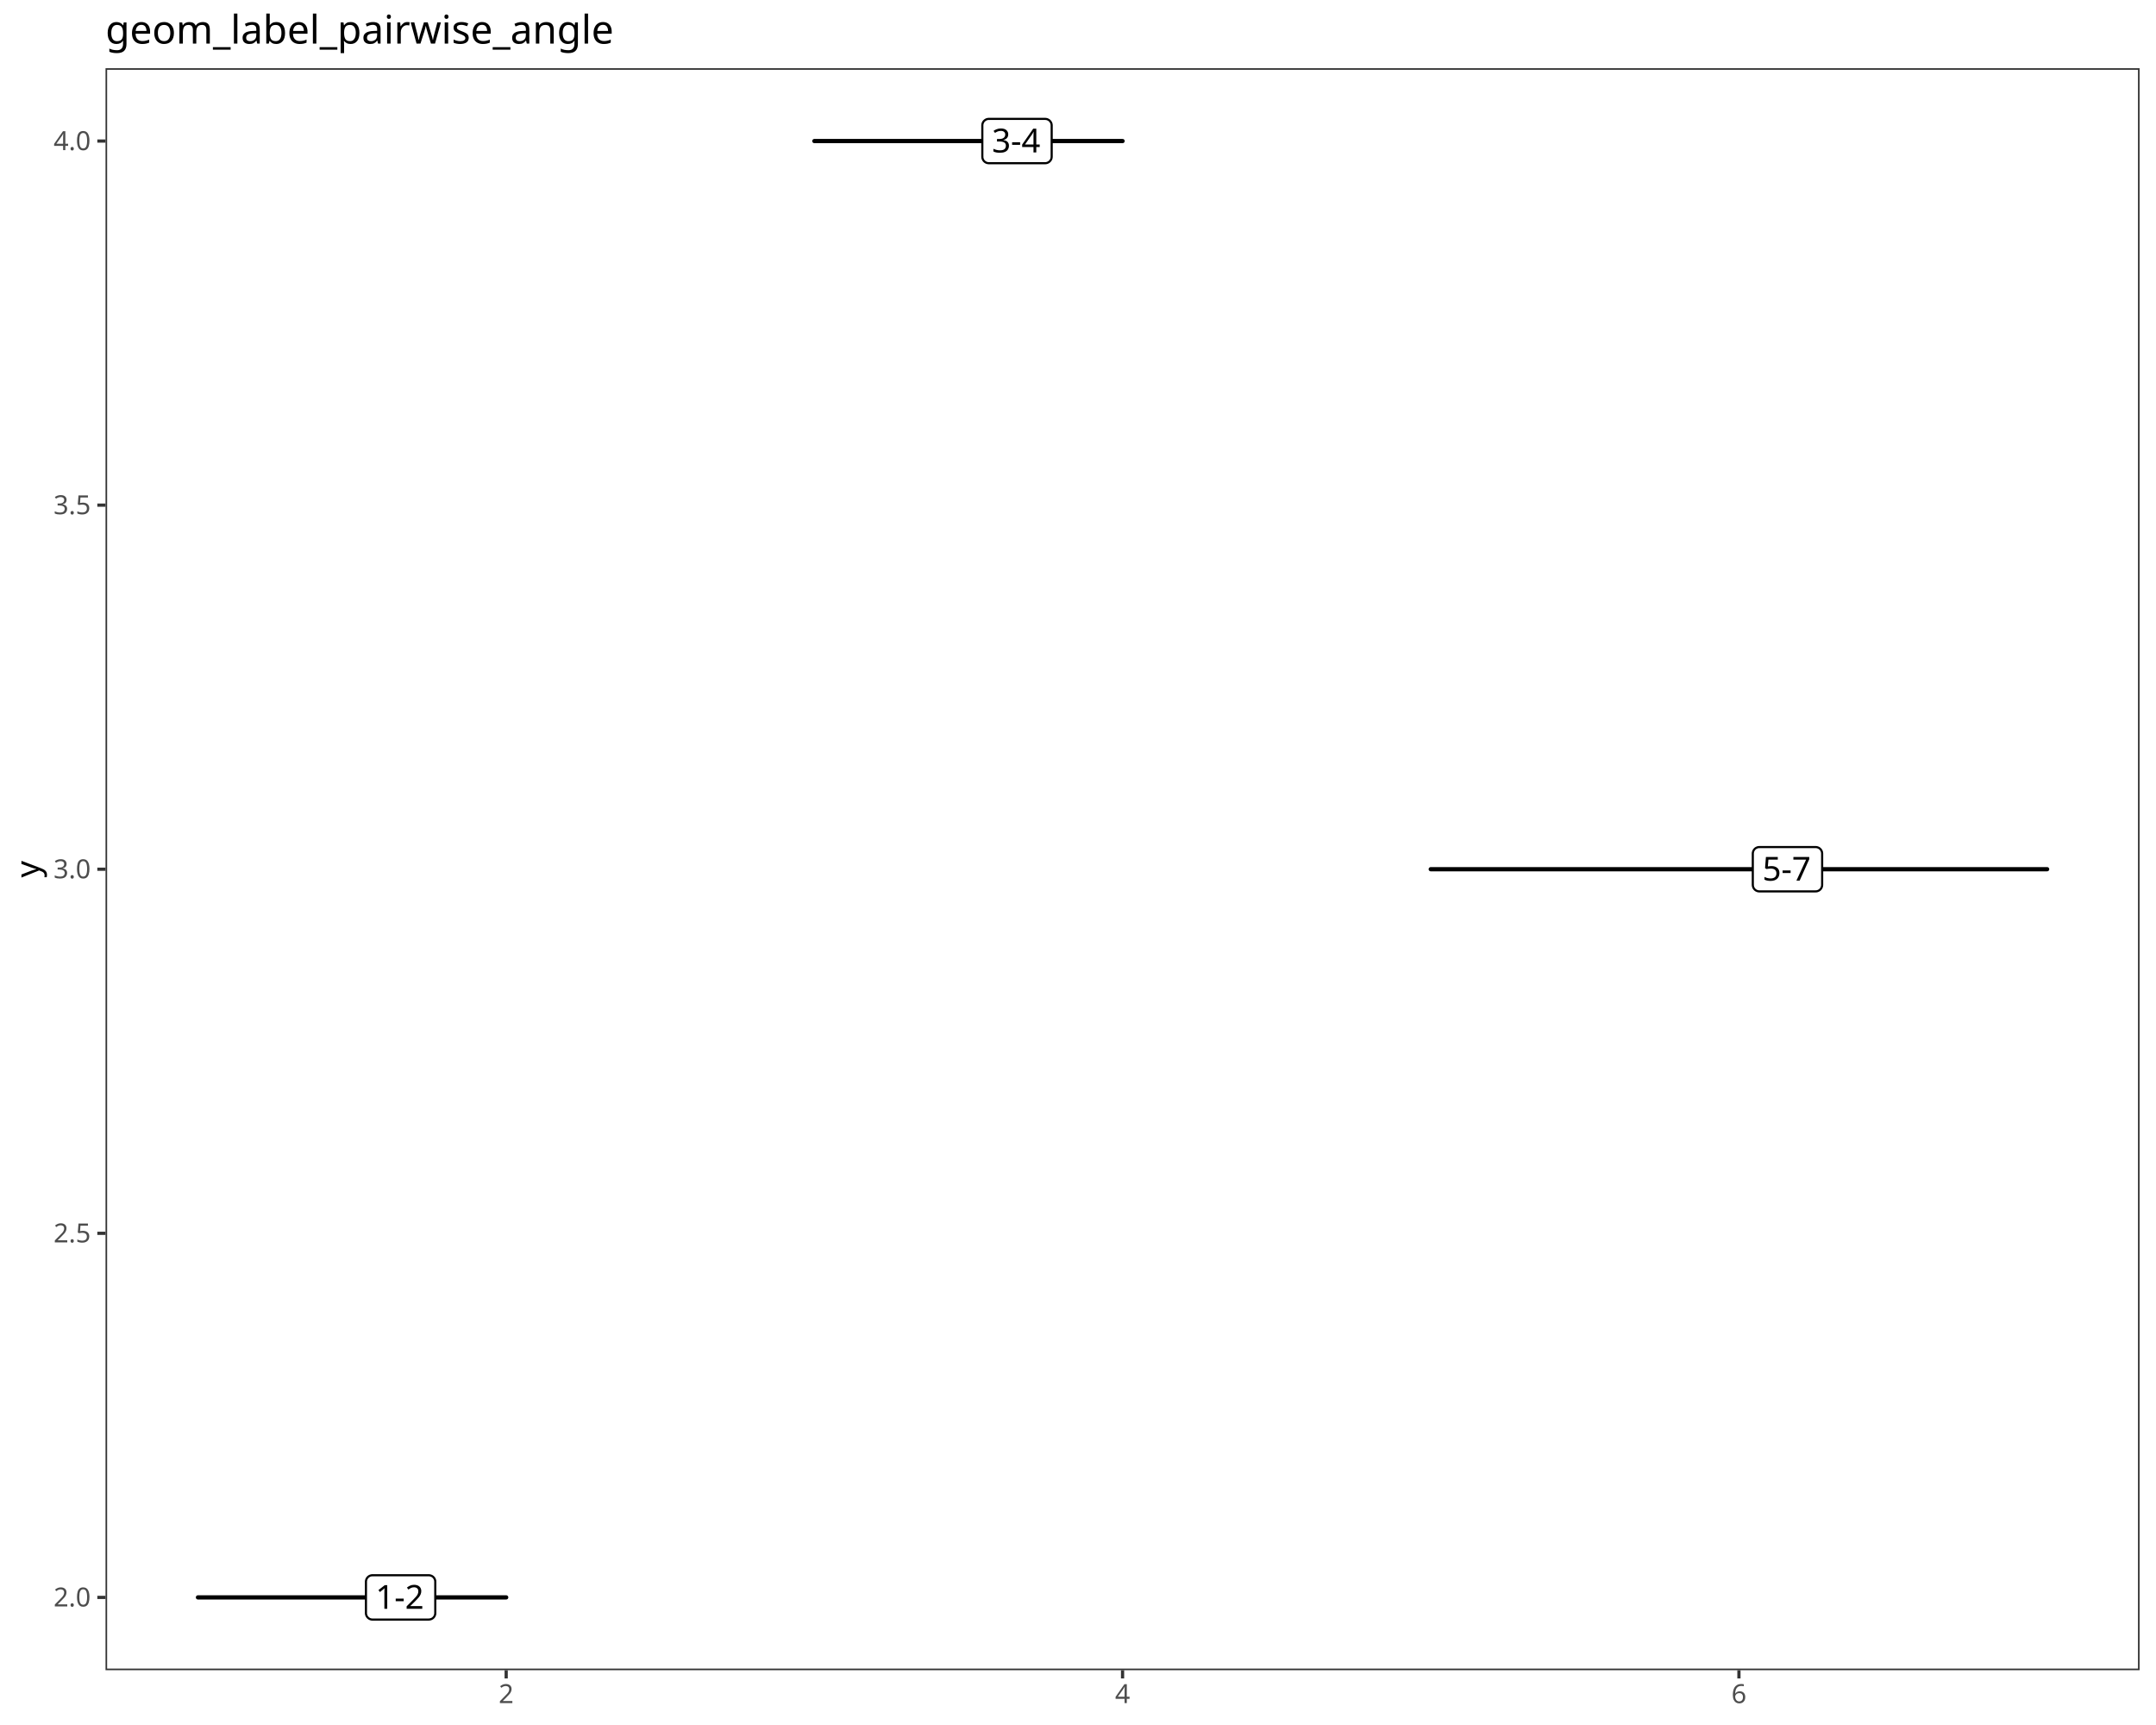
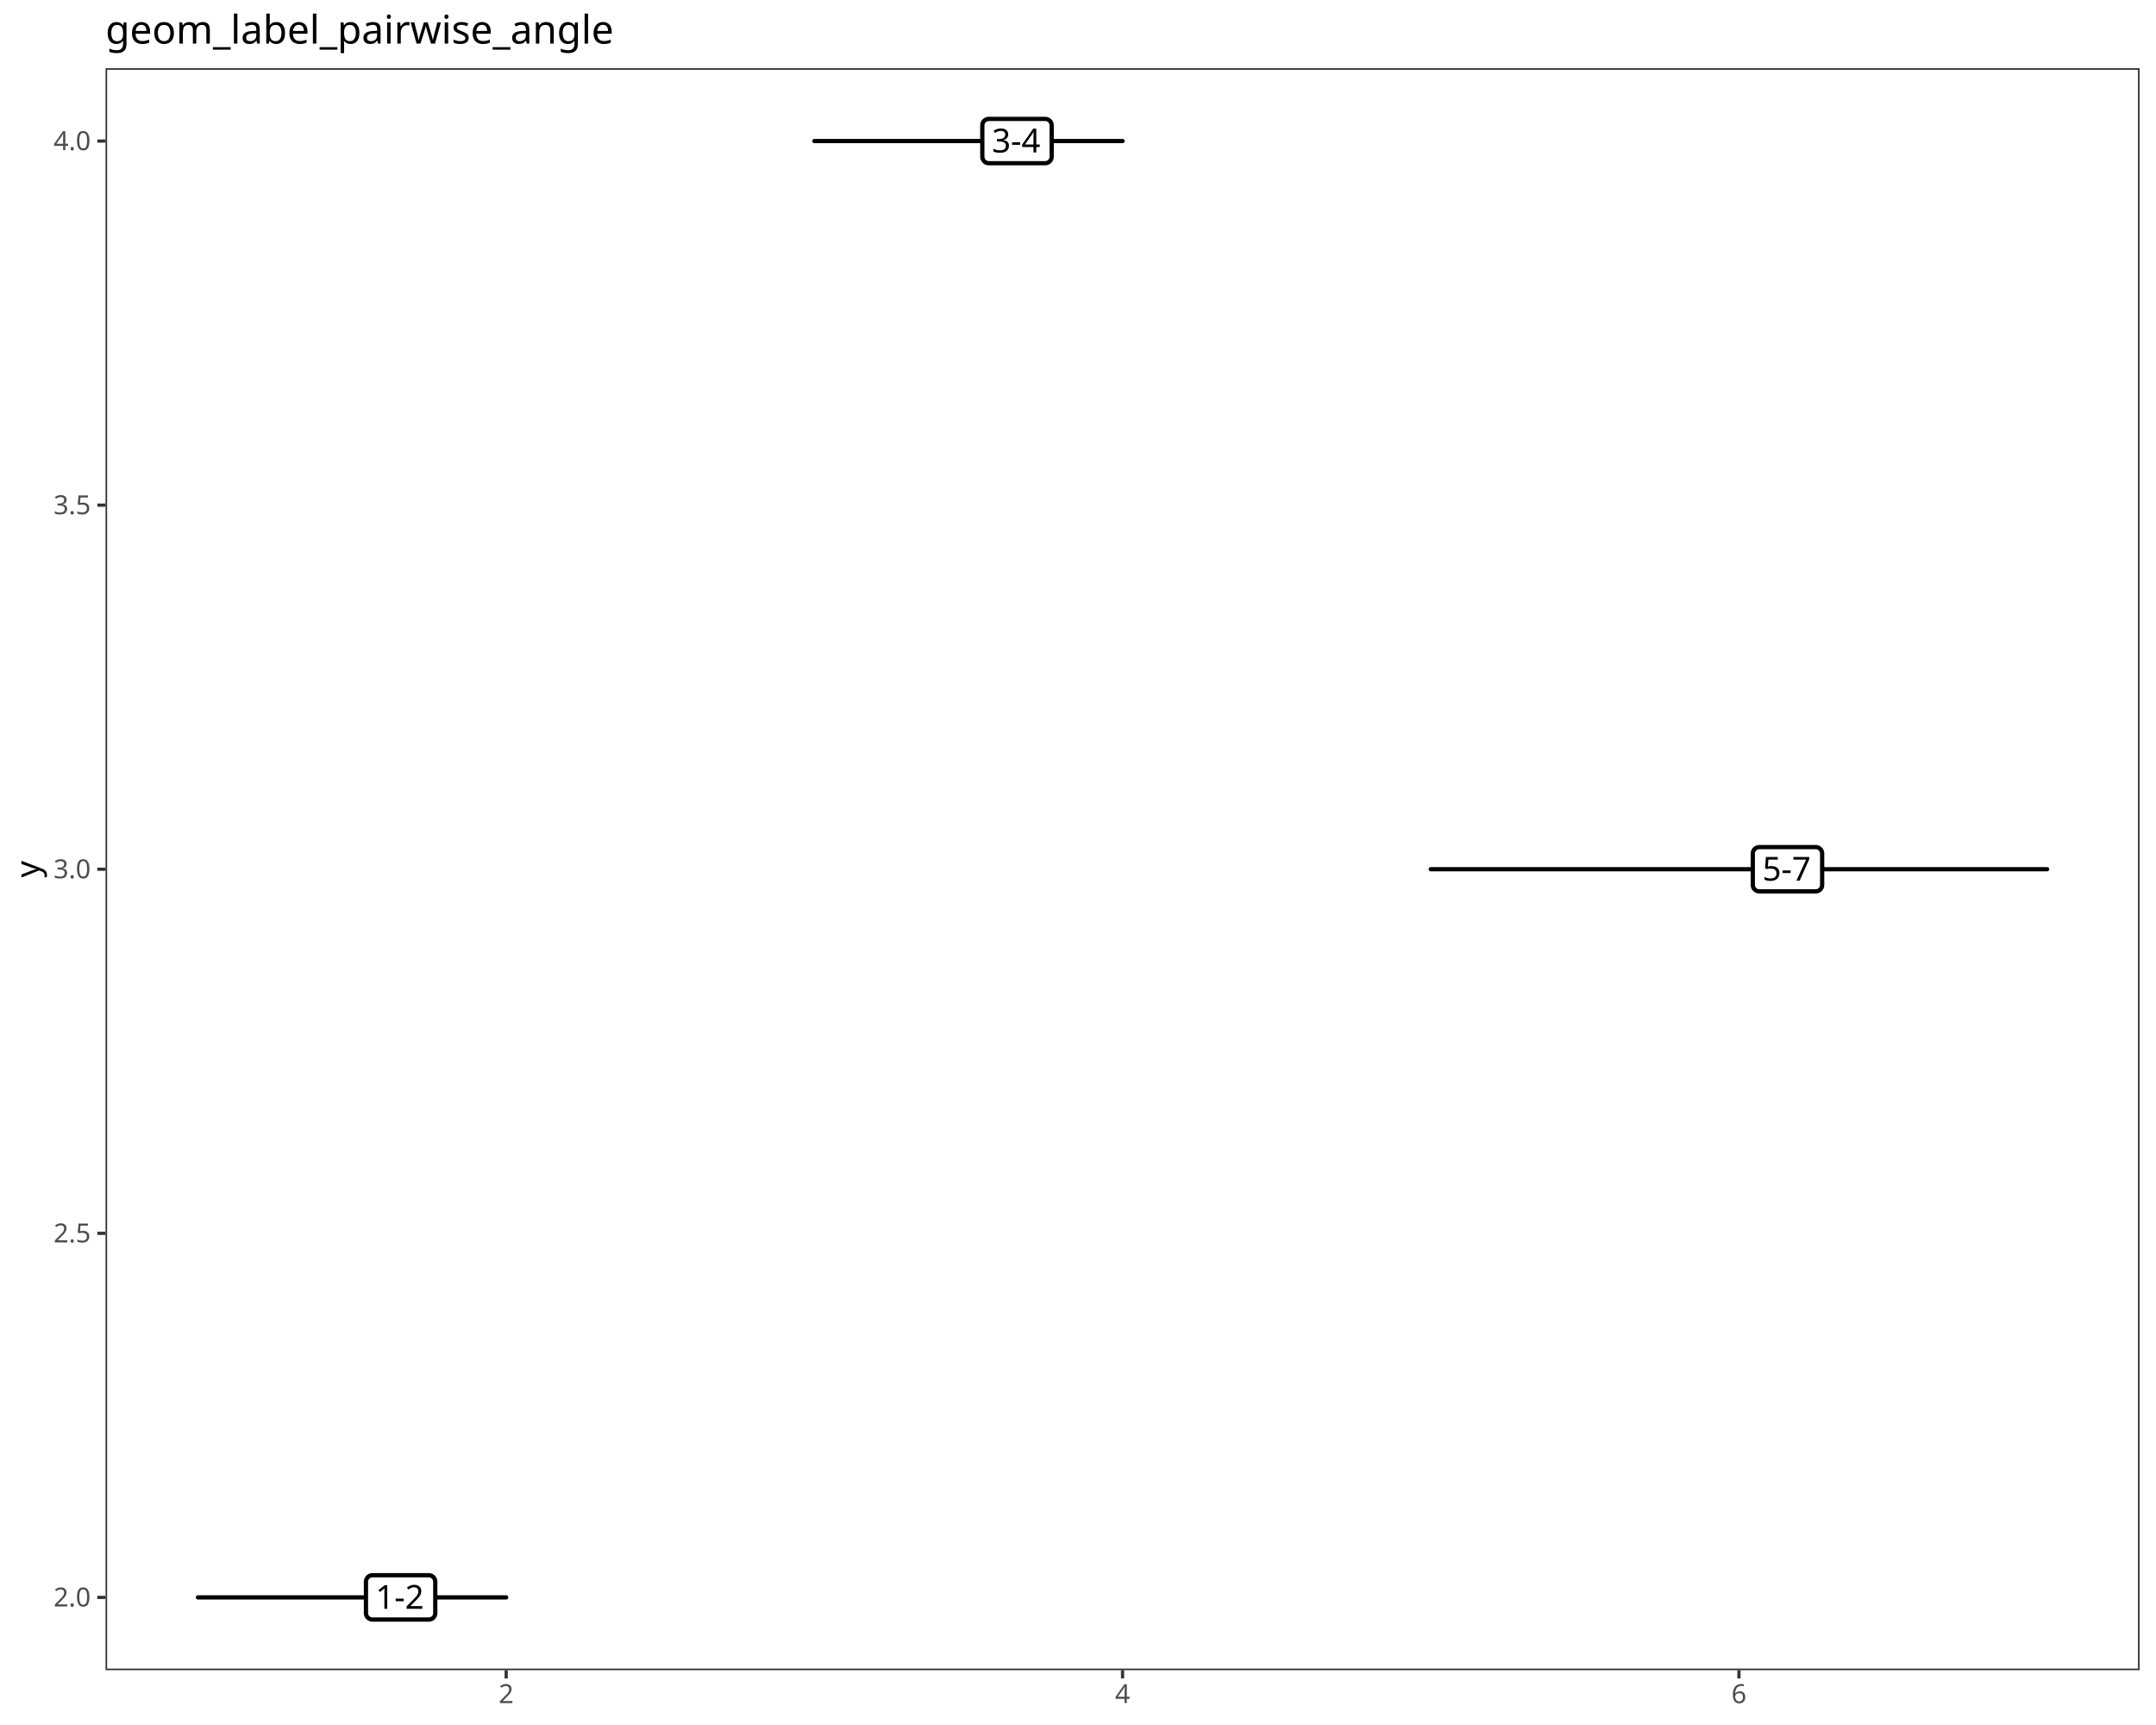
<svg xmlns="http://www.w3.org/2000/svg" class="svglite" data-engine-version="2.0" width="720.00pt" height="576.00pt" viewBox="0 0 720.00 576.00">
  <defs>
    <style type="text/css">
    .svglite line, .svglite polyline, .svglite polygon, .svglite path, .svglite rect, .svglite circle {
      fill: none;
      stroke: #000000;
      stroke-linecap: round;
      stroke-linejoin: round;
      stroke-miterlimit: 10.00;
    }
  </style>
  </defs>
  <rect width="100%" height="100%" style="stroke: none; fill: #FFFFFF;" />
  <defs>
    <clipPath id="cpMC4wMHw3MjAuMDB8MC4wMHw1NzYuMDA=">
      <rect x="0.00" y="0.00" width="720.00" height="576.00" />
    </clipPath>
  </defs>
  <g clip-path="url(#cpMC4wMHw3MjAuMDB8MC4wMHw1NzYuMDA=)">
    <rect x="0.00" y="0.00" width="720.00" height="576.00" style="stroke-width: 1.07; stroke: #FFFFFF; fill: #FFFFFF;" />
  </g>
  <defs>
    <clipPath id="cpMzUuMjR8NzE0LjUyfDIyLjc4fDU1Ny43MQ==">
      <rect x="35.24" y="22.78" width="679.28" height="534.92" />
    </clipPath>
  </defs>
  <g clip-path="url(#cpMzUuMjR8NzE0LjUyfDIyLjc4fDU1Ny43MQ==)">
    <rect x="35.24" y="22.78" width="679.28" height="534.92" style="stroke-width: 1.07; stroke: none; fill: #FFFFFF;" />
    <line x1="66.11" y1="533.39" x2="169.04" y2="533.39" style="stroke-width: 1.42;" />
-     <polygon points="124.37,540.79 143.20,540.79 143.12,540.79 143.46,540.77 143.80,540.70 144.13,540.58 144.43,540.41 144.70,540.19 144.93,539.93 145.12,539.63 145.25,539.31 145.34,538.98 145.36,538.63 145.36,538.63 145.36,528.15 145.36,528.15 145.34,527.81 145.25,527.47 145.12,527.15 144.93,526.85 144.70,526.59 144.43,526.37 144.13,526.20 143.80,526.08 143.46,526.01 143.20,525.99 124.37,525.99 124.63,526.01 124.28,525.99 123.93,526.04 123.60,526.13 123.29,526.28 123.00,526.48 122.75,526.72 122.54,527.00 122.38,527.31 122.27,527.64 122.21,527.98 122.21,528.15 122.21,538.63 122.21,538.46 122.21,538.80 122.27,539.15 122.38,539.48 122.54,539.78 122.75,540.06 123.00,540.30 123.29,540.50 123.60,540.65 123.93,540.75 124.28,540.79 " style="stroke-width: 0.71; fill: #FFFFFF;" />
+     <polygon points="124.37,540.79 143.20,540.79 143.12,540.79 143.46,540.77 143.80,540.70 144.13,540.58 144.43,540.41 144.70,540.19 144.93,539.93 145.12,539.63 145.25,539.31 145.34,538.98 145.36,538.63 145.36,538.63 145.36,528.15 145.36,528.15 145.34,527.81 145.25,527.47 145.12,527.15 144.93,526.85 144.70,526.59 144.43,526.37 144.13,526.20 143.80,526.08 143.46,526.01 143.20,525.99 124.37,525.99 124.63,526.01 124.28,525.99 123.93,526.04 123.60,526.13 123.29,526.28 123.00,526.48 122.75,526.72 122.54,527.00 122.38,527.31 122.27,527.64 122.21,527.98 122.21,528.15 122.21,538.63 122.21,538.46 122.21,538.80 122.27,539.15 122.38,539.48 122.54,539.78 122.75,540.06 123.00,540.30 123.29,540.50 123.60,540.65 123.93,540.75 124.28,540.79 " style="stroke-width: 1.42; fill: #FFFFFF;" />
    <text x="125.40" y="537.19" style="font-size: 11.04px; font-family: sans;" textLength="15.96px" lengthAdjust="spacingAndGlyphs">1-2</text>
    <line x1="271.96" y1="47.10" x2="374.88" y2="47.10" style="stroke-width: 1.42;" />
-     <polygon points="330.21,54.50 349.05,54.50 348.96,54.50 349.31,54.48 349.65,54.41 349.97,54.29 350.27,54.11 350.54,53.89 350.77,53.63 350.96,53.34 351.10,53.02 351.18,52.68 351.21,52.34 351.21,52.34 351.21,41.86 351.21,41.86 351.18,41.51 351.10,41.18 350.96,40.86 350.77,40.56 350.54,40.30 350.27,40.08 349.97,39.91 349.65,39.78 349.31,39.72 349.05,39.70 330.21,39.70 330.47,39.72 330.12,39.70 329.78,39.74 329.44,39.84 329.13,39.99 328.84,40.19 328.59,40.43 328.38,40.70 328.22,41.01 328.11,41.34 328.06,41.69 328.05,41.86 328.05,52.34 328.06,52.16 328.06,52.51 328.11,52.85 328.22,53.18 328.38,53.49 328.59,53.77 328.84,54.01 329.13,54.21 329.44,54.36 329.78,54.45 330.12,54.50 " style="stroke-width: 0.71; fill: #FFFFFF;" />
+     <polygon points="330.21,54.50 349.05,54.50 348.96,54.50 349.31,54.48 349.65,54.41 349.97,54.29 350.27,54.11 350.54,53.89 350.77,53.63 350.96,53.34 351.10,53.02 351.18,52.68 351.21,52.34 351.21,52.34 351.21,41.86 351.21,41.86 351.18,41.51 351.10,41.18 350.96,40.86 350.77,40.56 350.54,40.30 350.27,40.08 349.97,39.91 349.65,39.78 349.31,39.72 349.05,39.70 330.21,39.70 330.47,39.72 330.12,39.70 329.78,39.74 329.44,39.84 329.13,39.99 328.84,40.19 328.59,40.43 328.38,40.70 328.22,41.01 328.11,41.34 328.06,41.69 328.05,41.86 328.05,52.34 328.06,52.16 328.06,52.51 328.11,52.85 328.22,53.18 328.38,53.49 328.59,53.77 328.84,54.01 329.13,54.21 329.44,54.36 329.78,54.45 330.12,54.50 " style="stroke-width: 1.42; fill: #FFFFFF;" />
    <text x="331.25" y="50.90" style="font-size: 11.04px; font-family: sans;" textLength="15.96px" lengthAdjust="spacingAndGlyphs">3-4</text>
    <line x1="477.80" y1="290.24" x2="683.64" y2="290.24" style="stroke-width: 1.42;" />
-     <polygon points="587.51,297.64 606.35,297.64 606.26,297.64 606.61,297.63 606.95,297.56 607.28,297.43 607.58,297.26 607.85,297.04 608.08,296.78 608.26,296.49 608.40,296.17 608.48,295.83 608.51,295.48 608.51,295.48 608.51,285.01 608.51,285.01 608.48,284.66 608.40,284.32 608.26,284.00 608.08,283.71 607.85,283.45 607.58,283.23 607.28,283.05 606.95,282.93 606.61,282.86 606.35,282.85 587.51,282.85 587.77,282.86 587.43,282.85 587.08,282.89 586.75,282.99 586.43,283.14 586.15,283.33 585.90,283.57 585.69,283.85 585.53,284.16 585.42,284.49 585.36,284.83 585.35,285.01 585.35,295.48 585.36,295.31 585.36,295.66 585.42,296.00 585.53,296.33 585.69,296.64 585.90,296.92 586.15,297.16 586.43,297.35 586.75,297.50 587.08,297.60 587.43,297.64 " style="stroke-width: 0.71; fill: #FFFFFF;" />
+     <polygon points="587.51,297.64 606.35,297.64 606.26,297.64 606.61,297.63 606.95,297.56 607.28,297.43 607.58,297.26 607.85,297.04 608.08,296.78 608.26,296.49 608.40,296.17 608.48,295.83 608.51,295.48 608.51,295.48 608.51,285.01 608.51,285.01 608.48,284.66 608.40,284.32 608.26,284.00 608.08,283.71 607.85,283.45 607.58,283.23 607.28,283.05 606.95,282.93 606.61,282.86 606.35,282.85 587.51,282.85 587.77,282.86 587.43,282.85 587.08,282.89 586.75,282.99 586.43,283.14 586.15,283.33 585.90,283.57 585.69,283.85 585.53,284.16 585.42,284.49 585.36,284.83 585.35,285.01 585.35,295.48 585.36,295.31 585.36,295.66 585.42,296.00 585.53,296.33 585.69,296.64 585.90,296.92 586.15,297.16 586.43,297.35 586.75,297.50 587.08,297.60 587.43,297.64 " style="stroke-width: 1.42; fill: #FFFFFF;" />
    <text x="588.55" y="294.04" style="font-size: 11.04px; font-family: sans;" textLength="15.96px" lengthAdjust="spacingAndGlyphs">5-7</text>
    <rect x="35.24" y="22.78" width="679.28" height="534.92" style="stroke-width: 1.07; stroke: #333333;" />
  </g>
  <g clip-path="url(#cpMC4wMHw3MjAuMDB8MC4wMHw1NzYuMDA=)">
    <text x="30.31" y="536.42" text-anchor="end" style="font-size: 8.80px; fill: #4D4D4D; font-family: sans;" textLength="12.23px" lengthAdjust="spacingAndGlyphs">2.0</text>
    <text x="30.31" y="414.85" text-anchor="end" style="font-size: 8.80px; fill: #4D4D4D; font-family: sans;" textLength="12.23px" lengthAdjust="spacingAndGlyphs">2.5</text>
    <text x="30.31" y="293.27" text-anchor="end" style="font-size: 8.80px; fill: #4D4D4D; font-family: sans;" textLength="12.23px" lengthAdjust="spacingAndGlyphs">3.0</text>
    <text x="30.31" y="171.70" text-anchor="end" style="font-size: 8.80px; fill: #4D4D4D; font-family: sans;" textLength="12.23px" lengthAdjust="spacingAndGlyphs">3.5</text>
    <text x="30.31" y="50.13" text-anchor="end" style="font-size: 8.80px; fill: #4D4D4D; font-family: sans;" textLength="12.23px" lengthAdjust="spacingAndGlyphs">4.0</text>
    <polyline points="32.50,533.39 35.24,533.39 " style="stroke-width: 1.07; stroke: #333333; stroke-linecap: butt;" />
    <polyline points="32.50,411.82 35.24,411.82 " style="stroke-width: 1.07; stroke: #333333; stroke-linecap: butt;" />
    <polyline points="32.50,290.24 35.24,290.24 " style="stroke-width: 1.07; stroke: #333333; stroke-linecap: butt;" />
    <polyline points="32.50,168.67 35.24,168.67 " style="stroke-width: 1.07; stroke: #333333; stroke-linecap: butt;" />
    <polyline points="32.50,47.10 35.24,47.10 " style="stroke-width: 1.07; stroke: #333333; stroke-linecap: butt;" />
    <polyline points="169.04,560.45 169.04,557.71 " style="stroke-width: 1.07; stroke: #333333; stroke-linecap: butt;" />
    <polyline points="374.88,560.45 374.88,557.71 " style="stroke-width: 1.07; stroke: #333333; stroke-linecap: butt;" />
    <polyline points="580.72,560.45 580.72,557.71 " style="stroke-width: 1.07; stroke: #333333; stroke-linecap: butt;" />
    <text x="169.04" y="568.69" text-anchor="middle" style="font-size: 8.80px; fill: #4D4D4D; font-family: sans;" textLength="4.89px" lengthAdjust="spacingAndGlyphs">2</text>
    <text x="374.88" y="568.69" text-anchor="middle" style="font-size: 8.80px; fill: #4D4D4D; font-family: sans;" textLength="4.89px" lengthAdjust="spacingAndGlyphs">4</text>
    <text x="580.72" y="568.69" text-anchor="middle" style="font-size: 8.80px; fill: #4D4D4D; font-family: sans;" textLength="4.89px" lengthAdjust="spacingAndGlyphs">6</text>
    <text transform="translate(13.05,290.24) rotate(-90)" text-anchor="middle" style="font-size: 11.00px; font-family: sans;" textLength="5.50px" lengthAdjust="spacingAndGlyphs">y</text>
    <text x="35.24" y="14.56" style="font-size: 13.20px; font-family: sans;" textLength="163.66px" lengthAdjust="spacingAndGlyphs">geom_label_pairwise_angle</text>
  </g>
</svg>
